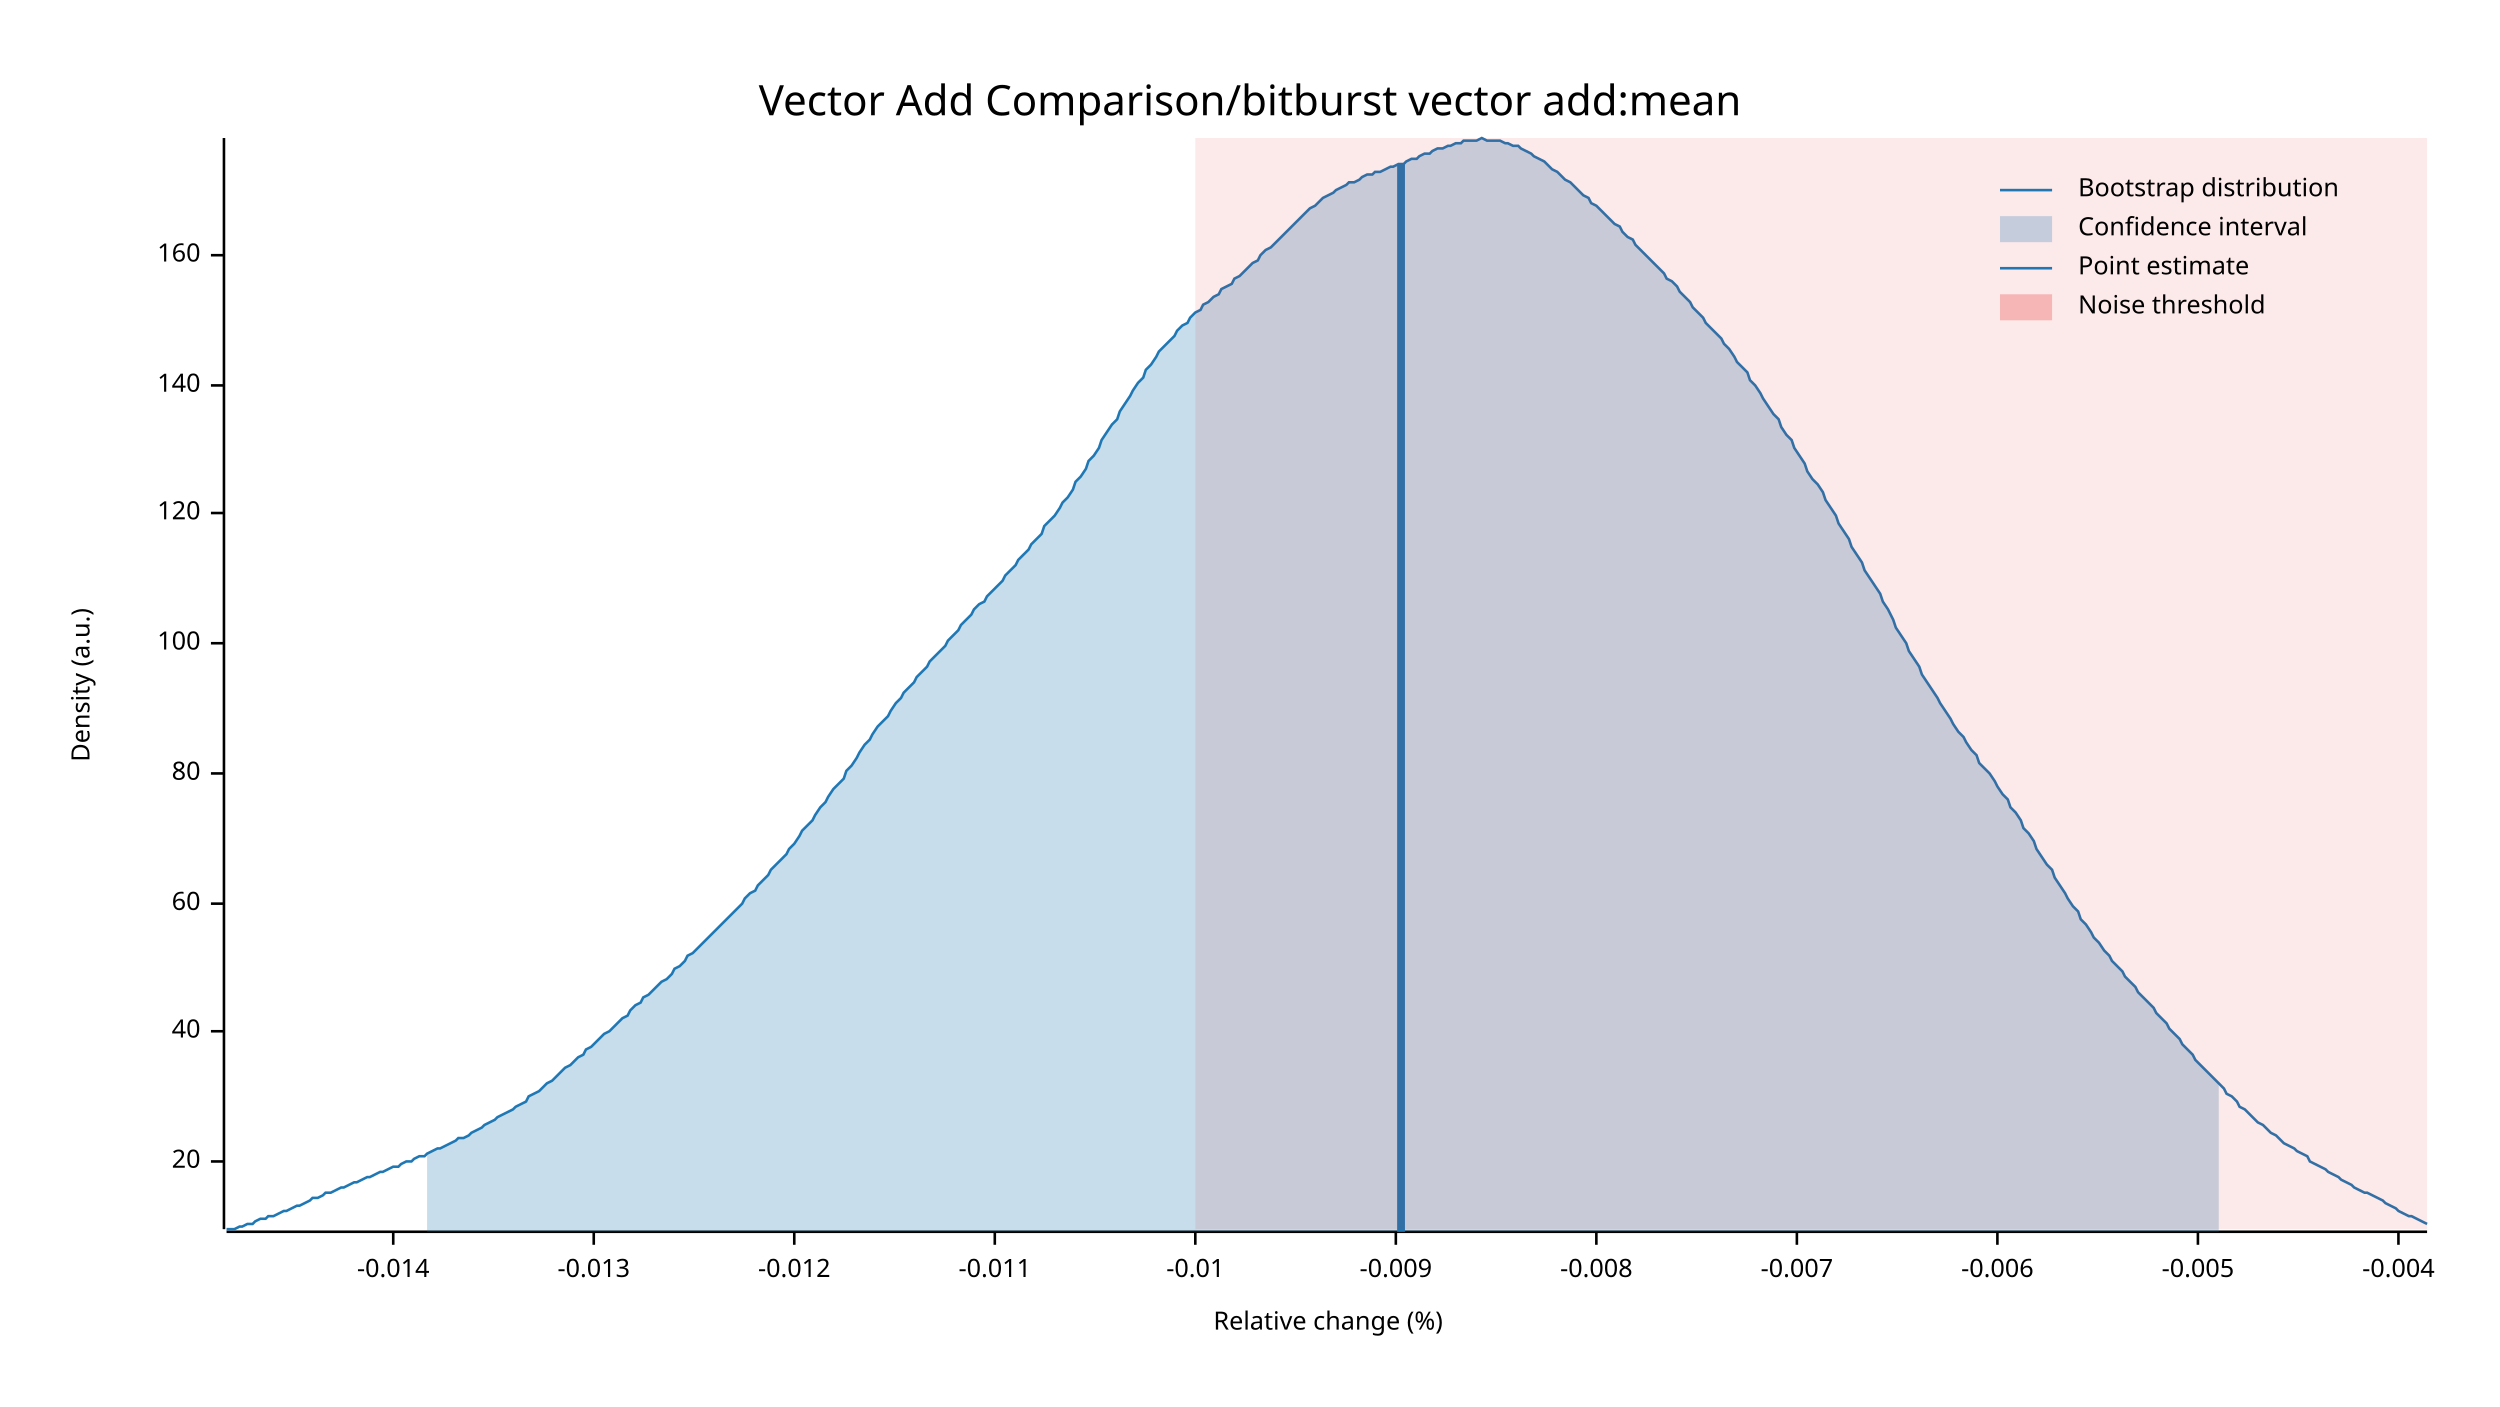
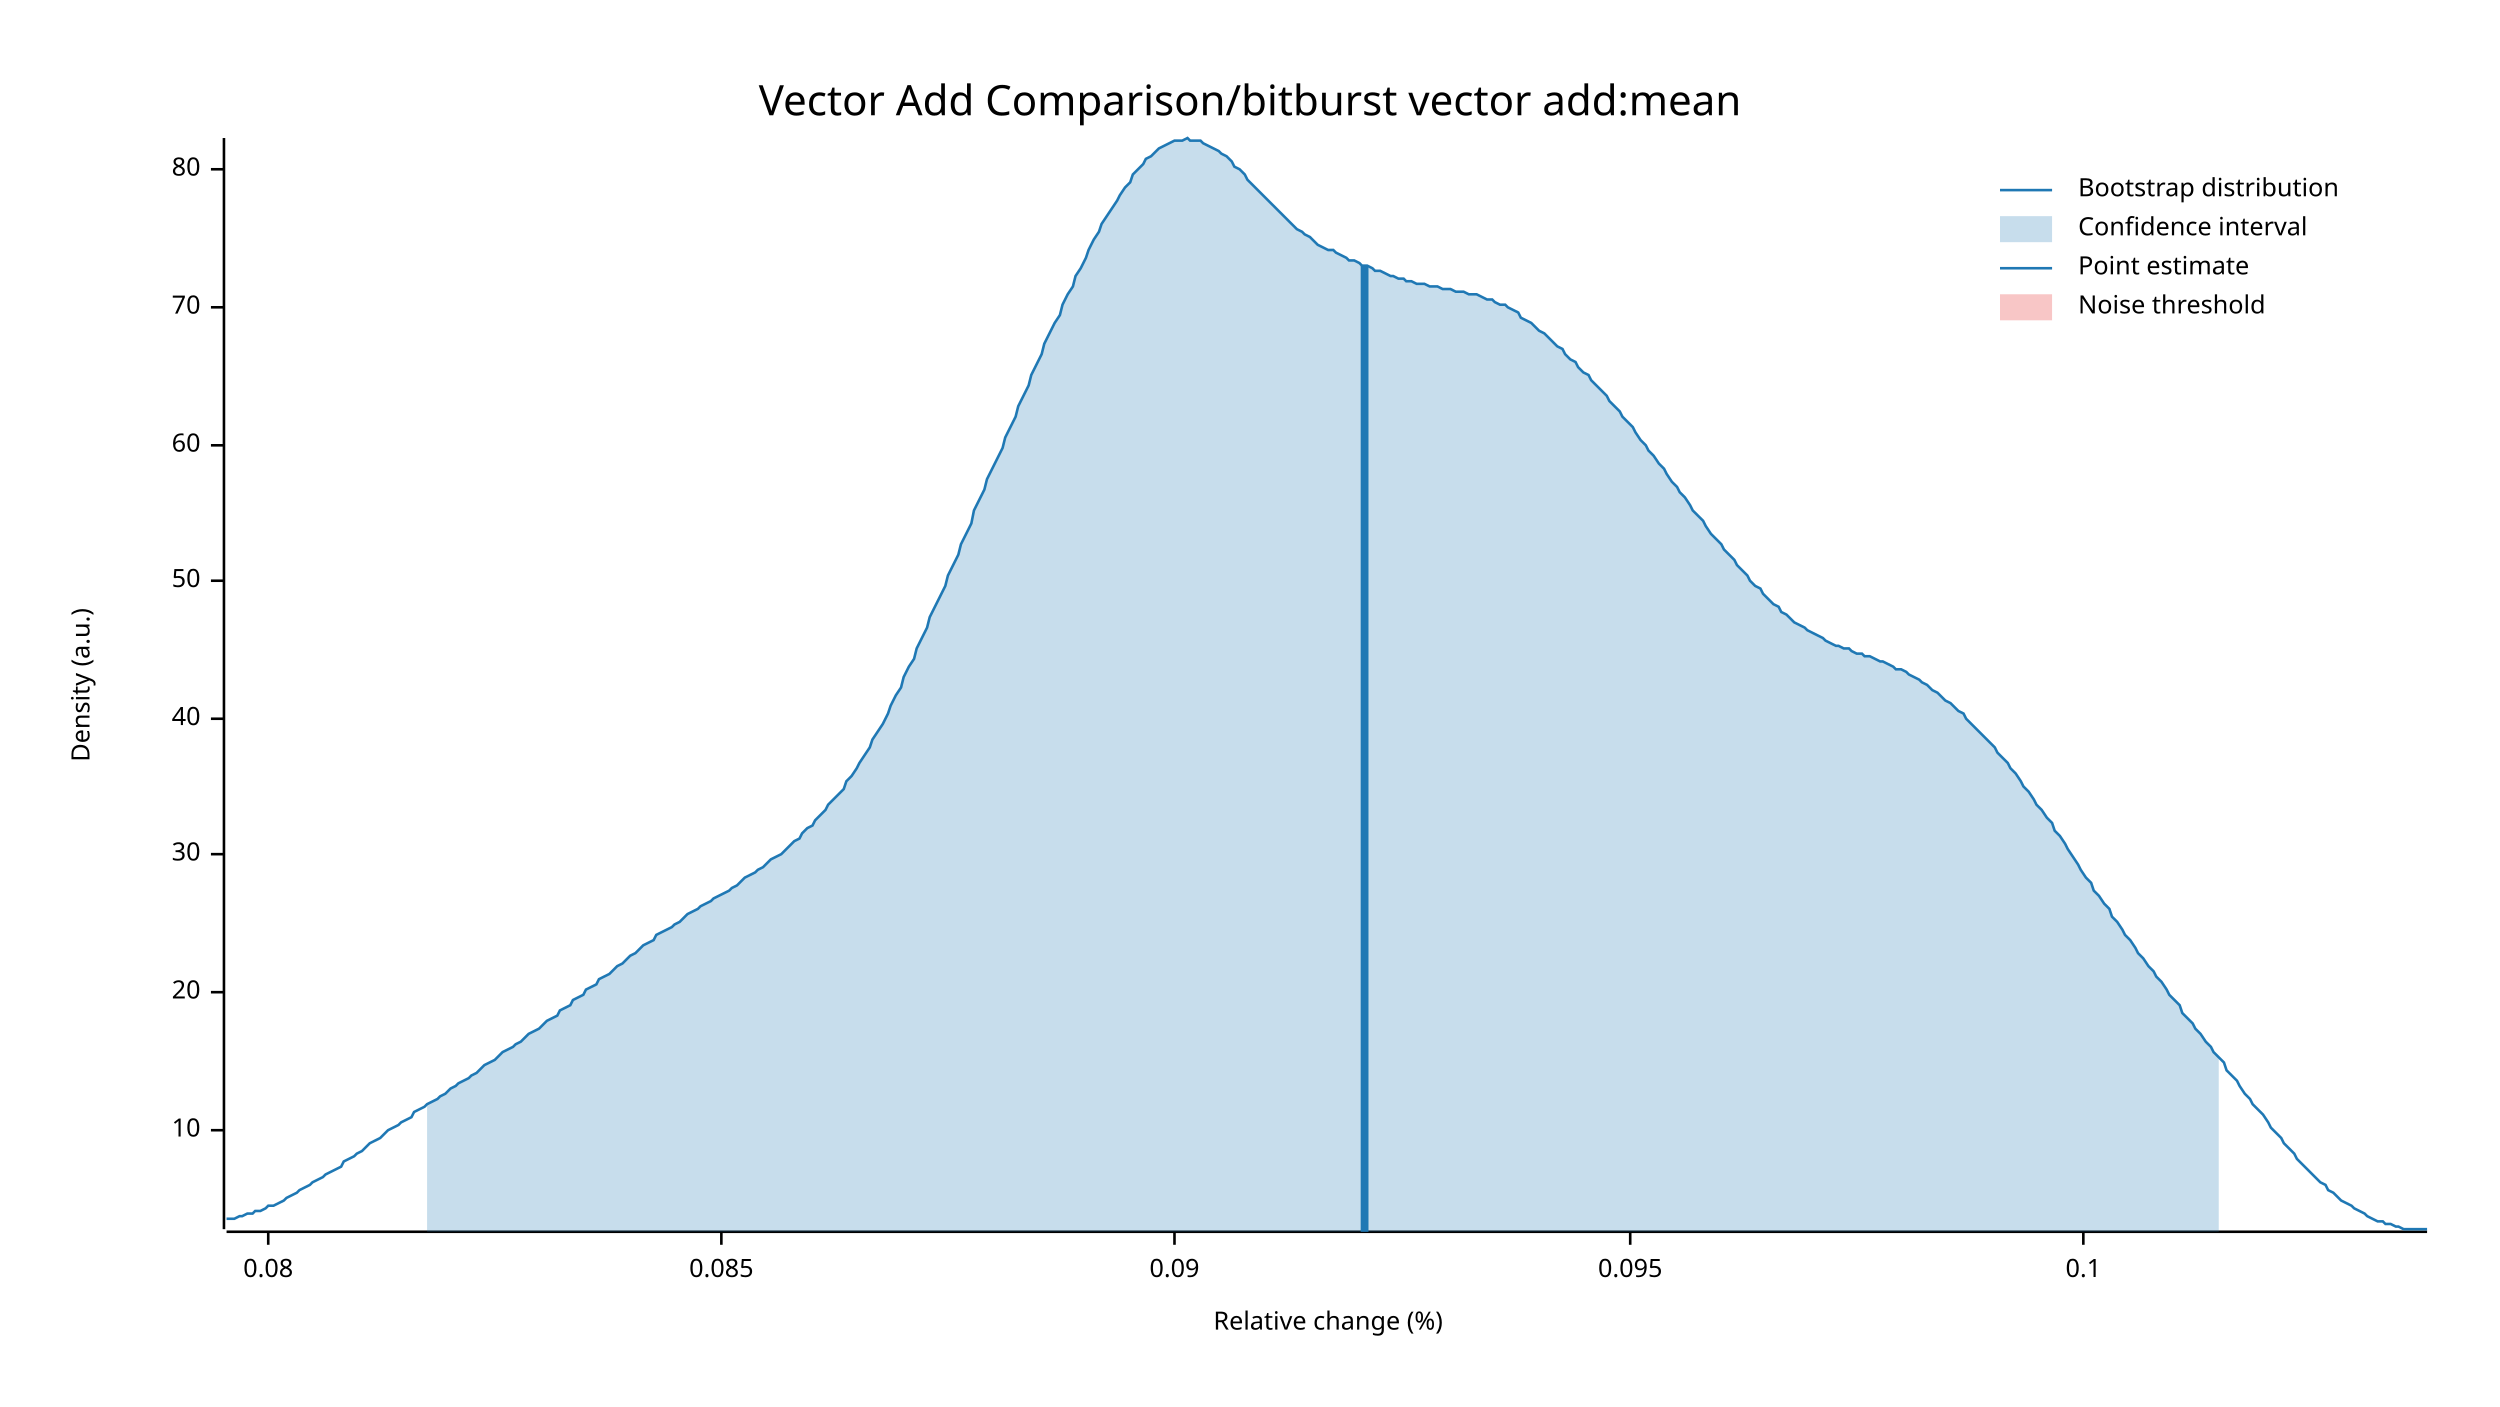
<svg xmlns="http://www.w3.org/2000/svg" width="960" height="540" viewBox="0 0 960 540">
  <text x="480" y="32" dy="0.76em" text-anchor="middle" font-family="sans-serif" font-size="16.129" opacity="1" fill="#000000">
Vector Add Comparison/bitburst vector add:mean
</text>
  <text x="27" y="263" dy="0.76em" text-anchor="middle" font-family="sans-serif" font-size="9.677" opacity="1" fill="#000000" transform="rotate(270, 27, 263)">
Density (a.u.)
</text>
  <text x="510" y="513" dy="-0.5ex" text-anchor="middle" font-family="sans-serif" font-size="9.677" opacity="1" fill="#000000">
Relative change (%)
</text>
  <polyline fill="none" opacity="1" stroke="#000000" stroke-width="1" points="86,53 86,472 " />
-   <text x="77" y="446" dy="0.5ex" text-anchor="end" font-family="sans-serif" font-size="9.677" opacity="1" fill="#000000">
+   <text x="77" y="434" dy="0.5ex" text-anchor="end" font-family="sans-serif" font-size="9.677" opacity="1" fill="#000000">
+ 10
+ </text>
+   <polyline fill="none" opacity="1" stroke="#000000" stroke-width="1" points="81,434 86,434 " />
+   <text x="77" y="381" dy="0.5ex" text-anchor="end" font-family="sans-serif" font-size="9.677" opacity="1" fill="#000000">
20
</text>
-   <polyline fill="none" opacity="1" stroke="#000000" stroke-width="1" points="81,446 86,446 " />
-   <text x="77" y="396" dy="0.5ex" text-anchor="end" font-family="sans-serif" font-size="9.677" opacity="1" fill="#000000">
+   <polyline fill="none" opacity="1" stroke="#000000" stroke-width="1" points="81,381 86,381 " />
+   <text x="77" y="328" dy="0.5ex" text-anchor="end" font-family="sans-serif" font-size="9.677" opacity="1" fill="#000000">
+ 30
+ </text>
+   <polyline fill="none" opacity="1" stroke="#000000" stroke-width="1" points="81,328 86,328 " />
+   <text x="77" y="276" dy="0.5ex" text-anchor="end" font-family="sans-serif" font-size="9.677" opacity="1" fill="#000000">
40
</text>
-   <polyline fill="none" opacity="1" stroke="#000000" stroke-width="1" points="81,396 86,396 " />
-   <text x="77" y="347" dy="0.5ex" text-anchor="end" font-family="sans-serif" font-size="9.677" opacity="1" fill="#000000">
+   <polyline fill="none" opacity="1" stroke="#000000" stroke-width="1" points="81,276 86,276 " />
+   <text x="77" y="223" dy="0.5ex" text-anchor="end" font-family="sans-serif" font-size="9.677" opacity="1" fill="#000000">
+ 50
+ </text>
+   <polyline fill="none" opacity="1" stroke="#000000" stroke-width="1" points="81,223 86,223 " />
+   <text x="77" y="171" dy="0.5ex" text-anchor="end" font-family="sans-serif" font-size="9.677" opacity="1" fill="#000000">
60
</text>
-   <polyline fill="none" opacity="1" stroke="#000000" stroke-width="1" points="81,347 86,347 " />
-   <text x="77" y="297" dy="0.5ex" text-anchor="end" font-family="sans-serif" font-size="9.677" opacity="1" fill="#000000">
+   <polyline fill="none" opacity="1" stroke="#000000" stroke-width="1" points="81,171 86,171 " />
+   <text x="77" y="118" dy="0.5ex" text-anchor="end" font-family="sans-serif" font-size="9.677" opacity="1" fill="#000000">
+ 70
+ </text>
+   <polyline fill="none" opacity="1" stroke="#000000" stroke-width="1" points="81,118 86,118 " />
+   <text x="77" y="65" dy="0.5ex" text-anchor="end" font-family="sans-serif" font-size="9.677" opacity="1" fill="#000000">
80
</text>
-   <polyline fill="none" opacity="1" stroke="#000000" stroke-width="1" points="81,297 86,297 " />
-   <text x="77" y="247" dy="0.5ex" text-anchor="end" font-family="sans-serif" font-size="9.677" opacity="1" fill="#000000">
- 100
+   <polyline fill="none" opacity="1" stroke="#000000" stroke-width="1" points="81,65 86,65 " />
+   <polyline fill="none" opacity="1" stroke="#000000" stroke-width="1" points="87,473 932,473 " />
+   <text x="103" y="483" dy="0.76em" text-anchor="middle" font-family="sans-serif" font-size="9.677" opacity="1" fill="#000000">
+ 0.08
</text>
-   <polyline fill="none" opacity="1" stroke="#000000" stroke-width="1" points="81,247 86,247 " />
-   <text x="77" y="197" dy="0.5ex" text-anchor="end" font-family="sans-serif" font-size="9.677" opacity="1" fill="#000000">
- 120
+   <polyline fill="none" opacity="1" stroke="#000000" stroke-width="1" points="103,473 103,478 " />
+   <text x="277" y="483" dy="0.76em" text-anchor="middle" font-family="sans-serif" font-size="9.677" opacity="1" fill="#000000">
+ 0.085
</text>
-   <polyline fill="none" opacity="1" stroke="#000000" stroke-width="1" points="81,197 86,197 " />
-   <text x="77" y="148" dy="0.5ex" text-anchor="end" font-family="sans-serif" font-size="9.677" opacity="1" fill="#000000">
- 140
+   <polyline fill="none" opacity="1" stroke="#000000" stroke-width="1" points="277,473 277,478 " />
+   <text x="451" y="483" dy="0.76em" text-anchor="middle" font-family="sans-serif" font-size="9.677" opacity="1" fill="#000000">
+ 0.09
</text>
-   <polyline fill="none" opacity="1" stroke="#000000" stroke-width="1" points="81,148 86,148 " />
-   <text x="77" y="98" dy="0.5ex" text-anchor="end" font-family="sans-serif" font-size="9.677" opacity="1" fill="#000000">
- 160
+   <polyline fill="none" opacity="1" stroke="#000000" stroke-width="1" points="451,473 451,478 " />
+   <text x="626" y="483" dy="0.76em" text-anchor="middle" font-family="sans-serif" font-size="9.677" opacity="1" fill="#000000">
+ 0.095
</text>
-   <polyline fill="none" opacity="1" stroke="#000000" stroke-width="1" points="81,98 86,98 " />
-   <polyline fill="none" opacity="1" stroke="#000000" stroke-width="1" points="87,473 932,473 " />
-   <text x="151" y="483" dy="0.76em" text-anchor="middle" font-family="sans-serif" font-size="9.677" opacity="1" fill="#000000">
- -0.014
+   <polyline fill="none" opacity="1" stroke="#000000" stroke-width="1" points="626,473 626,478 " />
+   <text x="800" y="483" dy="0.76em" text-anchor="middle" font-family="sans-serif" font-size="9.677" opacity="1" fill="#000000">
+ 0.1
</text>
-   <polyline fill="none" opacity="1" stroke="#000000" stroke-width="1" points="151,473 151,478 " />
-   <text x="228" y="483" dy="0.76em" text-anchor="middle" font-family="sans-serif" font-size="9.677" opacity="1" fill="#000000">
- -0.013
- </text>
-   <polyline fill="none" opacity="1" stroke="#000000" stroke-width="1" points="228,473 228,478 " />
-   <text x="305" y="483" dy="0.76em" text-anchor="middle" font-family="sans-serif" font-size="9.677" opacity="1" fill="#000000">
- -0.012
- </text>
-   <polyline fill="none" opacity="1" stroke="#000000" stroke-width="1" points="305,473 305,478 " />
-   <text x="382" y="483" dy="0.76em" text-anchor="middle" font-family="sans-serif" font-size="9.677" opacity="1" fill="#000000">
- -0.011
- </text>
-   <polyline fill="none" opacity="1" stroke="#000000" stroke-width="1" points="382,473 382,478 " />
-   <text x="459" y="483" dy="0.76em" text-anchor="middle" font-family="sans-serif" font-size="9.677" opacity="1" fill="#000000">
- -0.01
- </text>
-   <polyline fill="none" opacity="1" stroke="#000000" stroke-width="1" points="459,473 459,478 " />
-   <text x="536" y="483" dy="0.76em" text-anchor="middle" font-family="sans-serif" font-size="9.677" opacity="1" fill="#000000">
- -0.009
- </text>
-   <polyline fill="none" opacity="1" stroke="#000000" stroke-width="1" points="536,473 536,478 " />
-   <text x="613" y="483" dy="0.76em" text-anchor="middle" font-family="sans-serif" font-size="9.677" opacity="1" fill="#000000">
- -0.008
- </text>
-   <polyline fill="none" opacity="1" stroke="#000000" stroke-width="1" points="613,473 613,478 " />
-   <text x="690" y="483" dy="0.76em" text-anchor="middle" font-family="sans-serif" font-size="9.677" opacity="1" fill="#000000">
- -0.007
- </text>
-   <polyline fill="none" opacity="1" stroke="#000000" stroke-width="1" points="690,473 690,478 " />
-   <text x="767" y="483" dy="0.76em" text-anchor="middle" font-family="sans-serif" font-size="9.677" opacity="1" fill="#000000">
- -0.006
- </text>
-   <polyline fill="none" opacity="1" stroke="#000000" stroke-width="1" points="767,473 767,478 " />
-   <text x="844" y="483" dy="0.76em" text-anchor="middle" font-family="sans-serif" font-size="9.677" opacity="1" fill="#000000">
- -0.005
- </text>
-   <polyline fill="none" opacity="1" stroke="#000000" stroke-width="1" points="844,473 844,478 " />
-   <text x="921" y="483" dy="0.76em" text-anchor="middle" font-family="sans-serif" font-size="9.677" opacity="1" fill="#000000">
- -0.004
- </text>
-   <polyline fill="none" opacity="1" stroke="#000000" stroke-width="1" points="921,473 921,478 " />
-   <polyline fill="none" opacity="1" stroke="#1F78B4" stroke-width="1" points="87,472 88,472 90,472 92,471 93,471 95,470 97,470 98,469 100,468 102,468 103,467 105,467 107,466 109,465 110,465 112,464 114,463 115,463 117,462 119,461 120,460 122,460 124,459 125,458 127,458 129,457 131,456 132,456 134,455 136,454 137,454 139,453 141,452 142,452 144,451 146,450 147,450 149,449 151,448 153,448 154,447 156,446 158,446 159,445 161,444 163,444 164,443 166,442 168,441 169,441 171,440 173,439 175,438 176,437 178,437 180,436 181,435 183,434 185,433 186,432 188,431 190,430 191,429 193,428 195,427 197,426 198,425 200,424 202,423 203,421 205,420 207,419 208,418 210,416 212,415 214,413 215,412 217,410 219,409 220,408 222,406 224,405 225,403 227,402 229,400 230,399 232,397 234,396 236,394 237,393 239,391 241,390 242,388 244,386 246,385 247,383 249,382 251,380 252,379 254,377 256,376 258,374 259,372 261,371 263,369 264,367 266,366 268,364 269,363 271,361 273,359 274,358 276,356 278,354 280,352 281,351 283,349 285,347 286,345 288,343 290,342 291,340 293,338 295,336 296,334 298,332 300,330 302,328 303,326 305,324 307,321 308,319 310,317 312,315 313,313 315,310 317,308 318,306 320,303 322,301 324,299 325,296 327,294 329,291 330,289 332,286 334,284 335,282 337,279 339,277 341,275 342,273 344,270 346,268 347,266 349,264 351,262 352,260 354,258 356,256 357,254 359,252 361,250 363,248 364,246 366,244 368,242 369,240 371,238 373,236 374,234 376,232 378,231 379,229 381,227 383,225 385,223 386,221 388,219 390,217 391,215 393,213 395,211 396,209 398,207 400,205 401,202 403,200 405,198 407,195 408,193 410,191 412,188 413,185 415,183 417,180 418,177 420,175 422,172 423,169 425,166 427,163 429,161 430,158 432,155 434,152 435,150 437,147 439,145 440,142 442,140 444,137 445,135 447,133 449,131 451,129 452,127 454,125 456,124 457,122 459,120 461,119 462,117 464,116 466,114 468,113 469,111 471,110 473,109 474,107 476,106 478,104 479,103 481,101 483,100 484,98 486,96 488,95 490,93 491,92 493,90 495,88 496,87 498,85 500,83 501,82 503,80 505,79 506,78 508,76 510,75 512,74 513,73 515,72 517,71 518,70 520,70 522,69 523,68 525,67 527,67 528,66 530,66 532,65 534,64 535,64 537,63 539,63 540,62 542,61 544,61 545,60 547,59 549,59 550,58 552,57 554,57 556,56 557,56 559,55 561,55 562,54 564,54 566,54 567,54 569,53 571,54 573,54 574,54 576,54 578,55 579,55 581,56 583,56 584,57 586,58 588,59 589,60 591,61 593,62 595,64 596,65 598,66 600,68 601,69 603,70 605,72 606,73 608,75 610,76 611,78 613,79 615,81 617,83 618,84 620,86 622,87 623,89 625,91 627,92 628,94 630,96 632,98 633,99 635,101 637,103 639,105 640,107 642,108 644,110 645,112 647,114 649,116 650,118 652,120 654,122 655,124 657,126 659,128 661,130 662,132 664,134 666,137 667,139 669,141 671,143 672,146 674,148 676,151 677,153 679,156 681,159 683,161 684,164 686,167 688,169 689,172 691,175 693,178 694,181 696,184 698,186 700,189 701,192 703,195 705,198 706,201 708,204 710,207 711,210 713,213 715,216 716,219 718,222 720,225 722,228 723,231 725,234 727,238 728,241 730,244 732,247 733,250 735,253 737,256 738,259 740,262 742,265 744,268 745,270 747,273 749,276 750,278 752,281 754,283 755,285 757,288 759,290 760,293 762,295 764,297 766,300 767,302 769,305 771,307 772,310 774,312 776,315 777,318 779,320 781,323 782,326 784,329 786,332 788,334 789,337 791,340 793,343 794,345 796,348 798,350 799,353 801,355 803,358 804,360 806,362 808,365 810,367 811,369 813,371 815,373 816,375 818,377 820,379 821,381 823,383 825,385 827,387 828,389 830,391 832,393 833,395 835,397 837,399 838,401 840,403 842,405 843,407 845,409 847,411 849,413 850,414 852,416 854,418 855,420 857,421 859,423 860,425 862,426 864,428 865,429 867,431 869,432 871,434 872,435 874,436 876,438 877,439 879,440 881,441 882,442 884,443 886,444 887,446 889,447 891,448 893,449 894,450 896,451 898,452 899,453 901,454 903,455 904,456 906,457 908,458 909,458 911,459 913,460 915,461 916,462 918,463 920,464 921,465 923,466 925,467 926,467 928,468 930,469 932,470 " />
-   <polygon opacity="0.25" fill="#1F78B4" points="164,443 166,442 168,441 169,441 171,440 173,439 175,438 176,437 178,437 180,436 181,435 183,434 185,433 186,432 188,431 190,430 191,429 193,428 195,427 197,426 198,425 200,424 202,423 203,421 205,420 207,419 208,418 210,416 212,415 214,413 215,412 217,410 219,409 220,408 222,406 224,405 225,403 227,402 229,400 230,399 232,397 234,396 236,394 237,393 239,391 241,390 242,388 244,386 246,385 247,383 249,382 251,380 252,379 254,377 256,376 258,374 259,372 261,371 263,369 264,367 266,366 268,364 269,363 271,361 273,359 274,358 276,356 278,354 280,352 281,351 283,349 285,347 286,345 288,343 290,342 291,340 293,338 295,336 296,334 298,332 300,330 302,328 303,326 305,324 307,321 308,319 310,317 312,315 313,313 315,310 317,308 318,306 320,303 322,301 324,299 325,296 327,294 329,291 330,289 332,286 334,284 335,282 337,279 339,277 341,275 342,273 344,270 346,268 347,266 349,264 351,262 352,260 354,258 356,256 357,254 359,252 361,250 363,248 364,246 366,244 368,242 369,240 371,238 373,236 374,234 376,232 378,231 379,229 381,227 383,225 385,223 386,221 388,219 390,217 391,215 393,213 395,211 396,209 398,207 400,205 401,202 403,200 405,198 407,195 408,193 410,191 412,188 413,185 415,183 417,180 418,177 420,175 422,172 423,169 425,166 427,163 429,161 430,158 432,155 434,152 435,150 437,147 439,145 440,142 442,140 444,137 445,135 447,133 449,131 451,129 452,127 454,125 456,124 457,122 459,120 461,119 462,117 464,116 466,114 468,113 469,111 471,110 473,109 474,107 476,106 478,104 479,103 481,101 483,100 484,98 486,96 488,95 490,93 491,92 493,90 495,88 496,87 498,85 500,83 501,82 503,80 505,79 506,78 508,76 510,75 512,74 513,73 515,72 517,71 518,70 520,70 522,69 523,68 525,67 527,67 528,66 530,66 532,65 534,64 535,64 537,63 539,63 540,62 542,61 544,61 545,60 547,59 549,59 550,58 552,57 554,57 556,56 557,56 559,55 561,55 562,54 564,54 566,54 567,54 569,53 571,54 573,54 574,54 576,54 578,55 579,55 581,56 583,56 584,57 586,58 588,59 589,60 591,61 593,62 595,64 596,65 598,66 600,68 601,69 603,70 605,72 606,73 608,75 610,76 611,78 613,79 615,81 617,83 618,84 620,86 622,87 623,89 625,91 627,92 628,94 630,96 632,98 633,99 635,101 637,103 639,105 640,107 642,108 644,110 645,112 647,114 649,116 650,118 652,120 654,122 655,124 657,126 659,128 661,130 662,132 664,134 666,137 667,139 669,141 671,143 672,146 674,148 676,151 677,153 679,156 681,159 683,161 684,164 686,167 688,169 689,172 691,175 693,178 694,181 696,184 698,186 700,189 701,192 703,195 705,198 706,201 708,204 710,207 711,210 713,213 715,216 716,219 718,222 720,225 722,228 723,231 725,234 727,238 728,241 730,244 732,247 733,250 735,253 737,256 738,259 740,262 742,265 744,268 745,270 747,273 749,276 750,278 752,281 754,283 755,285 757,288 759,290 760,293 762,295 764,297 766,300 767,302 769,305 771,307 772,310 774,312 776,315 777,318 779,320 781,323 782,326 784,329 786,332 788,334 789,337 791,340 793,343 794,345 796,348 798,350 799,353 801,355 803,358 804,360 806,362 808,365 810,367 811,369 813,371 815,373 816,375 818,377 820,379 821,381 823,383 825,385 827,387 828,389 830,391 832,393 833,395 835,397 837,399 838,401 840,403 842,405 843,407 845,409 847,411 849,413 850,414 852,416 852,473 164,473 " />
-   <polyline fill="none" opacity="1" stroke="#1F78B4" stroke-width="3" points="538,473 538,63 " />
-   <rect x="459" y="53" width="473" height="419" opacity="0.1" fill="#E31A1C" stroke="none" />
+   <polyline fill="none" opacity="1" stroke="#000000" stroke-width="1" points="800,473 800,478 " />
+   <polyline fill="none" opacity="1" stroke="#1F78B4" stroke-width="1" points="87,468 88,468 90,468 92,467 93,467 95,466 97,466 98,465 100,465 102,464 103,463 105,463 107,462 109,461 110,460 112,459 114,458 115,457 117,456 119,455 120,454 122,453 124,452 125,451 127,450 129,449 131,448 132,446 134,445 136,444 137,443 139,442 141,440 142,439 144,438 146,437 147,436 149,434 151,433 153,432 154,431 156,430 158,429 159,427 161,426 163,425 164,424 166,423 168,422 169,421 171,420 173,418 175,417 176,416 178,415 180,414 181,413 183,412 185,410 186,409 188,408 190,407 191,406 193,404 195,403 197,402 198,401 200,400 202,398 203,397 205,396 207,395 208,394 210,392 212,391 214,390 215,388 217,387 219,386 220,384 222,383 224,382 225,380 227,379 229,378 230,376 232,375 234,374 236,372 237,371 239,370 241,368 242,367 244,366 246,364 247,363 249,362 251,361 252,359 254,358 256,357 258,356 259,355 261,354 263,352 264,351 266,350 268,349 269,348 271,347 273,346 274,345 276,344 278,343 280,342 281,341 283,340 285,338 286,337 288,336 290,335 291,334 293,333 295,331 296,330 298,329 300,328 302,326 303,325 305,323 307,322 308,320 310,318 312,317 313,315 315,313 317,311 318,309 320,307 322,305 324,303 325,300 327,298 329,295 330,293 332,290 334,287 335,284 337,281 339,278 341,274 342,271 344,267 346,264 347,260 349,256 351,253 352,249 354,245 356,241 357,237 359,233 361,229 363,225 364,221 366,217 368,213 369,209 371,205 373,201 374,196 376,192 378,188 379,184 381,180 383,176 385,172 386,168 388,164 390,160 391,156 393,152 395,148 396,144 398,140 400,136 401,132 403,128 405,124 407,121 408,117 410,113 412,110 413,106 415,103 417,99 418,96 420,92 422,89 423,86 425,83 427,80 429,77 430,75 432,72 434,70 435,67 437,65 439,63 440,61 442,60 444,58 445,57 447,56 449,55 451,54 452,54 454,54 456,53 457,54 459,54 461,54 462,55 464,56 466,57 468,58 469,59 471,60 473,62 474,64 476,65 478,67 479,69 481,71 483,73 484,74 486,76 488,78 490,80 491,81 493,83 495,85 496,86 498,88 500,89 501,90 503,91 505,93 506,94 508,95 510,96 512,96 513,97 515,98 517,99 518,100 520,100 522,101 523,102 525,102 527,103 528,104 530,104 532,105 534,106 535,106 537,107 539,107 540,108 542,108 544,109 545,109 547,109 549,110 550,110 552,110 554,111 556,111 557,111 559,112 561,112 562,112 564,113 566,113 567,113 569,114 571,115 573,115 574,116 576,117 578,117 579,118 581,119 583,120 584,122 586,123 588,124 589,125 591,127 593,128 595,130 596,131 598,133 600,134 601,136 603,138 605,139 606,141 608,143 610,144 611,146 613,148 615,150 617,152 618,154 620,156 622,158 623,160 625,162 627,164 628,166 630,169 632,171 633,173 635,175 637,178 639,180 640,182 642,185 644,187 645,189 647,191 649,194 650,196 652,198 654,200 655,202 657,205 659,207 661,209 662,211 664,213 666,215 667,217 669,219 671,221 672,223 674,225 676,226 677,228 679,230 681,232 683,233 684,235 686,236 688,238 689,239 691,240 693,241 694,242 696,243 698,244 700,245 701,246 703,247 705,248 706,248 708,249 710,249 711,250 713,251 715,251 716,252 718,252 720,253 722,254 723,254 725,255 727,256 728,257 730,257 732,258 733,259 735,260 737,261 738,262 740,263 742,265 744,266 745,267 747,269 749,270 750,271 752,273 754,274 755,276 757,278 759,280 760,281 762,283 764,285 766,287 767,289 769,291 771,293 772,295 774,297 776,300 777,302 779,304 781,307 782,309 784,311 786,314 788,316 789,319 791,321 793,324 794,326 796,329 798,332 799,334 801,337 803,339 804,342 806,344 808,347 810,349 811,352 813,354 815,357 816,359 818,361 820,364 821,366 823,368 825,371 827,373 828,375 830,377 832,380 833,382 835,384 837,386 838,389 840,391 842,393 843,395 845,397 847,400 849,402 850,404 852,406 854,408 855,411 857,413 859,415 860,417 862,420 864,422 865,424 867,426 869,428 871,431 872,433 874,435 876,437 877,439 879,441 881,443 882,445 884,447 886,449 887,450 889,452 891,454 893,455 894,457 896,458 898,460 899,461 901,462 903,463 904,464 906,465 908,466 909,467 911,468 913,469 915,469 916,470 918,470 920,471 921,471 923,472 925,472 926,472 928,472 930,472 932,472 " />
+   <polygon opacity="0.25" fill="#1F78B4" points="164,424 166,423 168,422 169,421 171,420 173,418 175,417 176,416 178,415 180,414 181,413 183,412 185,410 186,409 188,408 190,407 191,406 193,404 195,403 197,402 198,401 200,400 202,398 203,397 205,396 207,395 208,394 210,392 212,391 214,390 215,388 217,387 219,386 220,384 222,383 224,382 225,380 227,379 229,378 230,376 232,375 234,374 236,372 237,371 239,370 241,368 242,367 244,366 246,364 247,363 249,362 251,361 252,359 254,358 256,357 258,356 259,355 261,354 263,352 264,351 266,350 268,349 269,348 271,347 273,346 274,345 276,344 278,343 280,342 281,341 283,340 285,338 286,337 288,336 290,335 291,334 293,333 295,331 296,330 298,329 300,328 302,326 303,325 305,323 307,322 308,320 310,318 312,317 313,315 315,313 317,311 318,309 320,307 322,305 324,303 325,300 327,298 329,295 330,293 332,290 334,287 335,284 337,281 339,278 341,274 342,271 344,267 346,264 347,260 349,256 351,253 352,249 354,245 356,241 357,237 359,233 361,229 363,225 364,221 366,217 368,213 369,209 371,205 373,201 374,196 376,192 378,188 379,184 381,180 383,176 385,172 386,168 388,164 390,160 391,156 393,152 395,148 396,144 398,140 400,136 401,132 403,128 405,124 407,121 408,117 410,113 412,110 413,106 415,103 417,99 418,96 420,92 422,89 423,86 425,83 427,80 429,77 430,75 432,72 434,70 435,67 437,65 439,63 440,61 442,60 444,58 445,57 447,56 449,55 451,54 452,54 454,54 456,53 457,54 459,54 461,54 462,55 464,56 466,57 468,58 469,59 471,60 473,62 474,64 476,65 478,67 479,69 481,71 483,73 484,74 486,76 488,78 490,80 491,81 493,83 495,85 496,86 498,88 500,89 501,90 503,91 505,93 506,94 508,95 510,96 512,96 513,97 515,98 517,99 518,100 520,100 522,101 523,102 525,102 527,103 528,104 530,104 532,105 534,106 535,106 537,107 539,107 540,108 542,108 544,109 545,109 547,109 549,110 550,110 552,110 554,111 556,111 557,111 559,112 561,112 562,112 564,113 566,113 567,113 569,114 571,115 573,115 574,116 576,117 578,117 579,118 581,119 583,120 584,122 586,123 588,124 589,125 591,127 593,128 595,130 596,131 598,133 600,134 601,136 603,138 605,139 606,141 608,143 610,144 611,146 613,148 615,150 617,152 618,154 620,156 622,158 623,160 625,162 627,164 628,166 630,169 632,171 633,173 635,175 637,178 639,180 640,182 642,185 644,187 645,189 647,191 649,194 650,196 652,198 654,200 655,202 657,205 659,207 661,209 662,211 664,213 666,215 667,217 669,219 671,221 672,223 674,225 676,226 677,228 679,230 681,232 683,233 684,235 686,236 688,238 689,239 691,240 693,241 694,242 696,243 698,244 700,245 701,246 703,247 705,248 706,248 708,249 710,249 711,250 713,251 715,251 716,252 718,252 720,253 722,254 723,254 725,255 727,256 728,257 730,257 732,258 733,259 735,260 737,261 738,262 740,263 742,265 744,266 745,267 747,269 749,270 750,271 752,273 754,274 755,276 757,278 759,280 760,281 762,283 764,285 766,287 767,289 769,291 771,293 772,295 774,297 776,300 777,302 779,304 781,307 782,309 784,311 786,314 788,316 789,319 791,321 793,324 794,326 796,329 798,332 799,334 801,337 803,339 804,342 806,344 808,347 810,349 811,352 813,354 815,357 816,359 818,361 820,364 821,366 823,368 825,371 827,373 828,375 830,377 832,380 833,382 835,384 837,386 838,389 840,391 842,393 843,395 845,397 847,400 849,402 850,404 852,406 852,473 164,473 " />
+   <polyline fill="none" opacity="1" stroke="#1F78B4" stroke-width="3" points="524,473 524,102 " />
+   <rect x="509" y="53" width="0" height="419" opacity="0.1" fill="#E31A1C" stroke="none" />
  <text x="798" y="68" dy="0.76em" text-anchor="start" font-family="sans-serif" font-size="9.677" opacity="1" fill="#000000">
Bootstrap distribution
</text>
  <text x="798" y="83" dy="0.76em" text-anchor="start" font-family="sans-serif" font-size="9.677" opacity="1" fill="#000000">
Confidence interval
</text>
  <text x="798" y="98" dy="0.76em" text-anchor="start" font-family="sans-serif" font-size="9.677" opacity="1" fill="#000000">
Point estimate
</text>
  <text x="798" y="113" dy="0.76em" text-anchor="start" font-family="sans-serif" font-size="9.677" opacity="1" fill="#000000">
Noise threshold
</text>
  <polyline fill="none" opacity="1" stroke="#1F78B4" stroke-width="1" points="768,73 788,73 " />
  <rect x="768" y="83" width="20" height="10" opacity="0.25" fill="#1F78B4" stroke="none" />
  <polyline fill="none" opacity="1" stroke="#1F78B4" stroke-width="1" points="768,103 788,103 " />
  <rect x="768" y="113" width="20" height="10" opacity="0.25" fill="#E31A1C" stroke="none" />
</svg>
